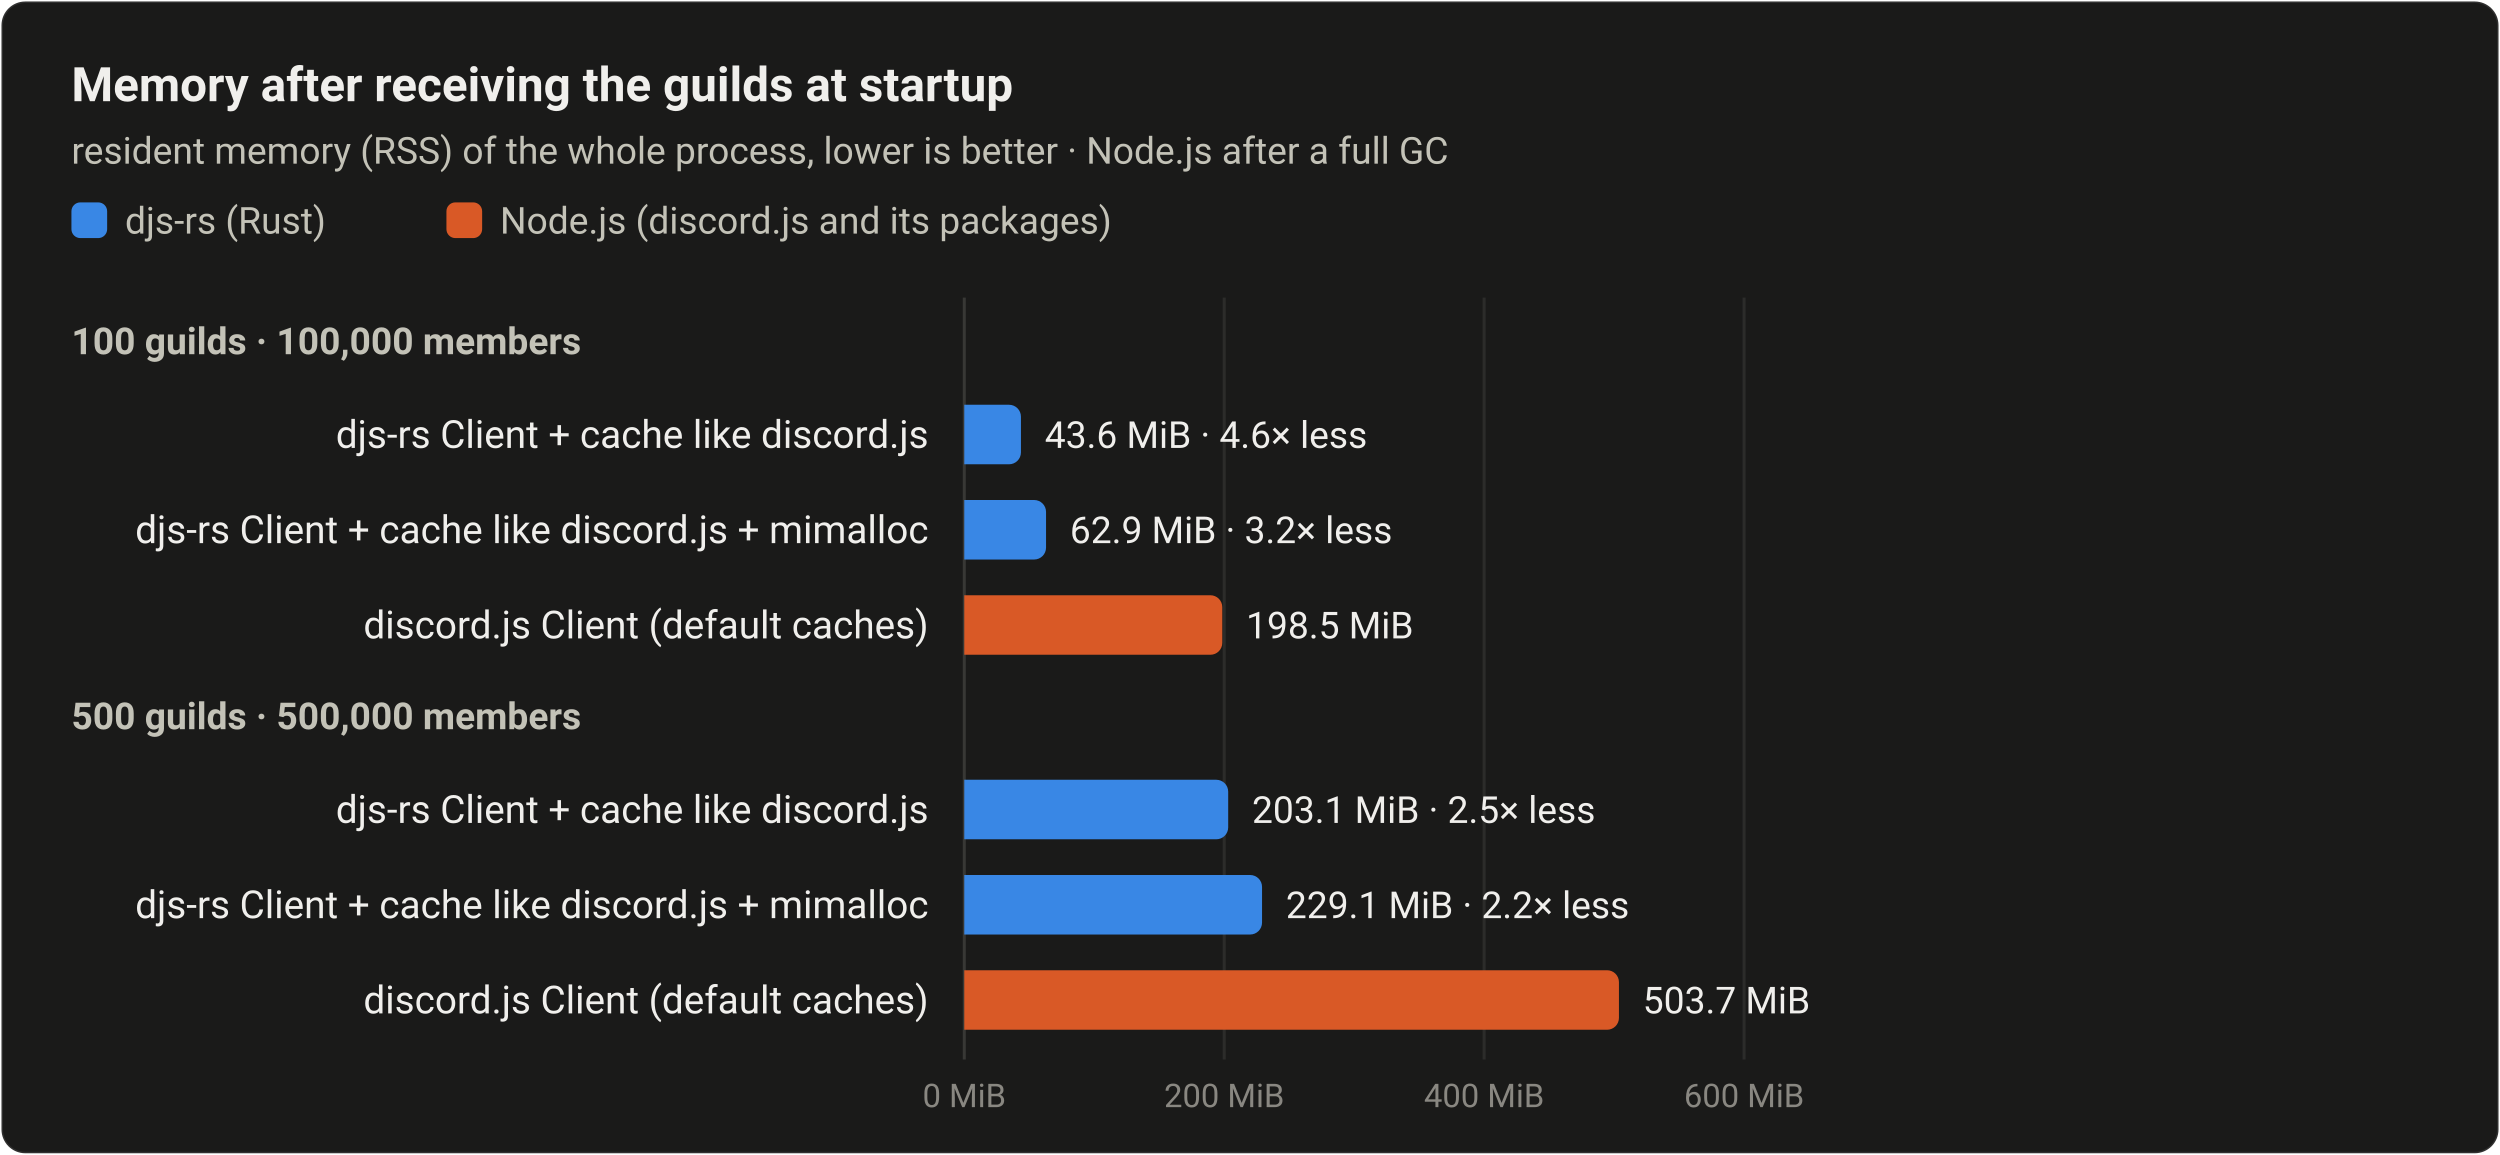
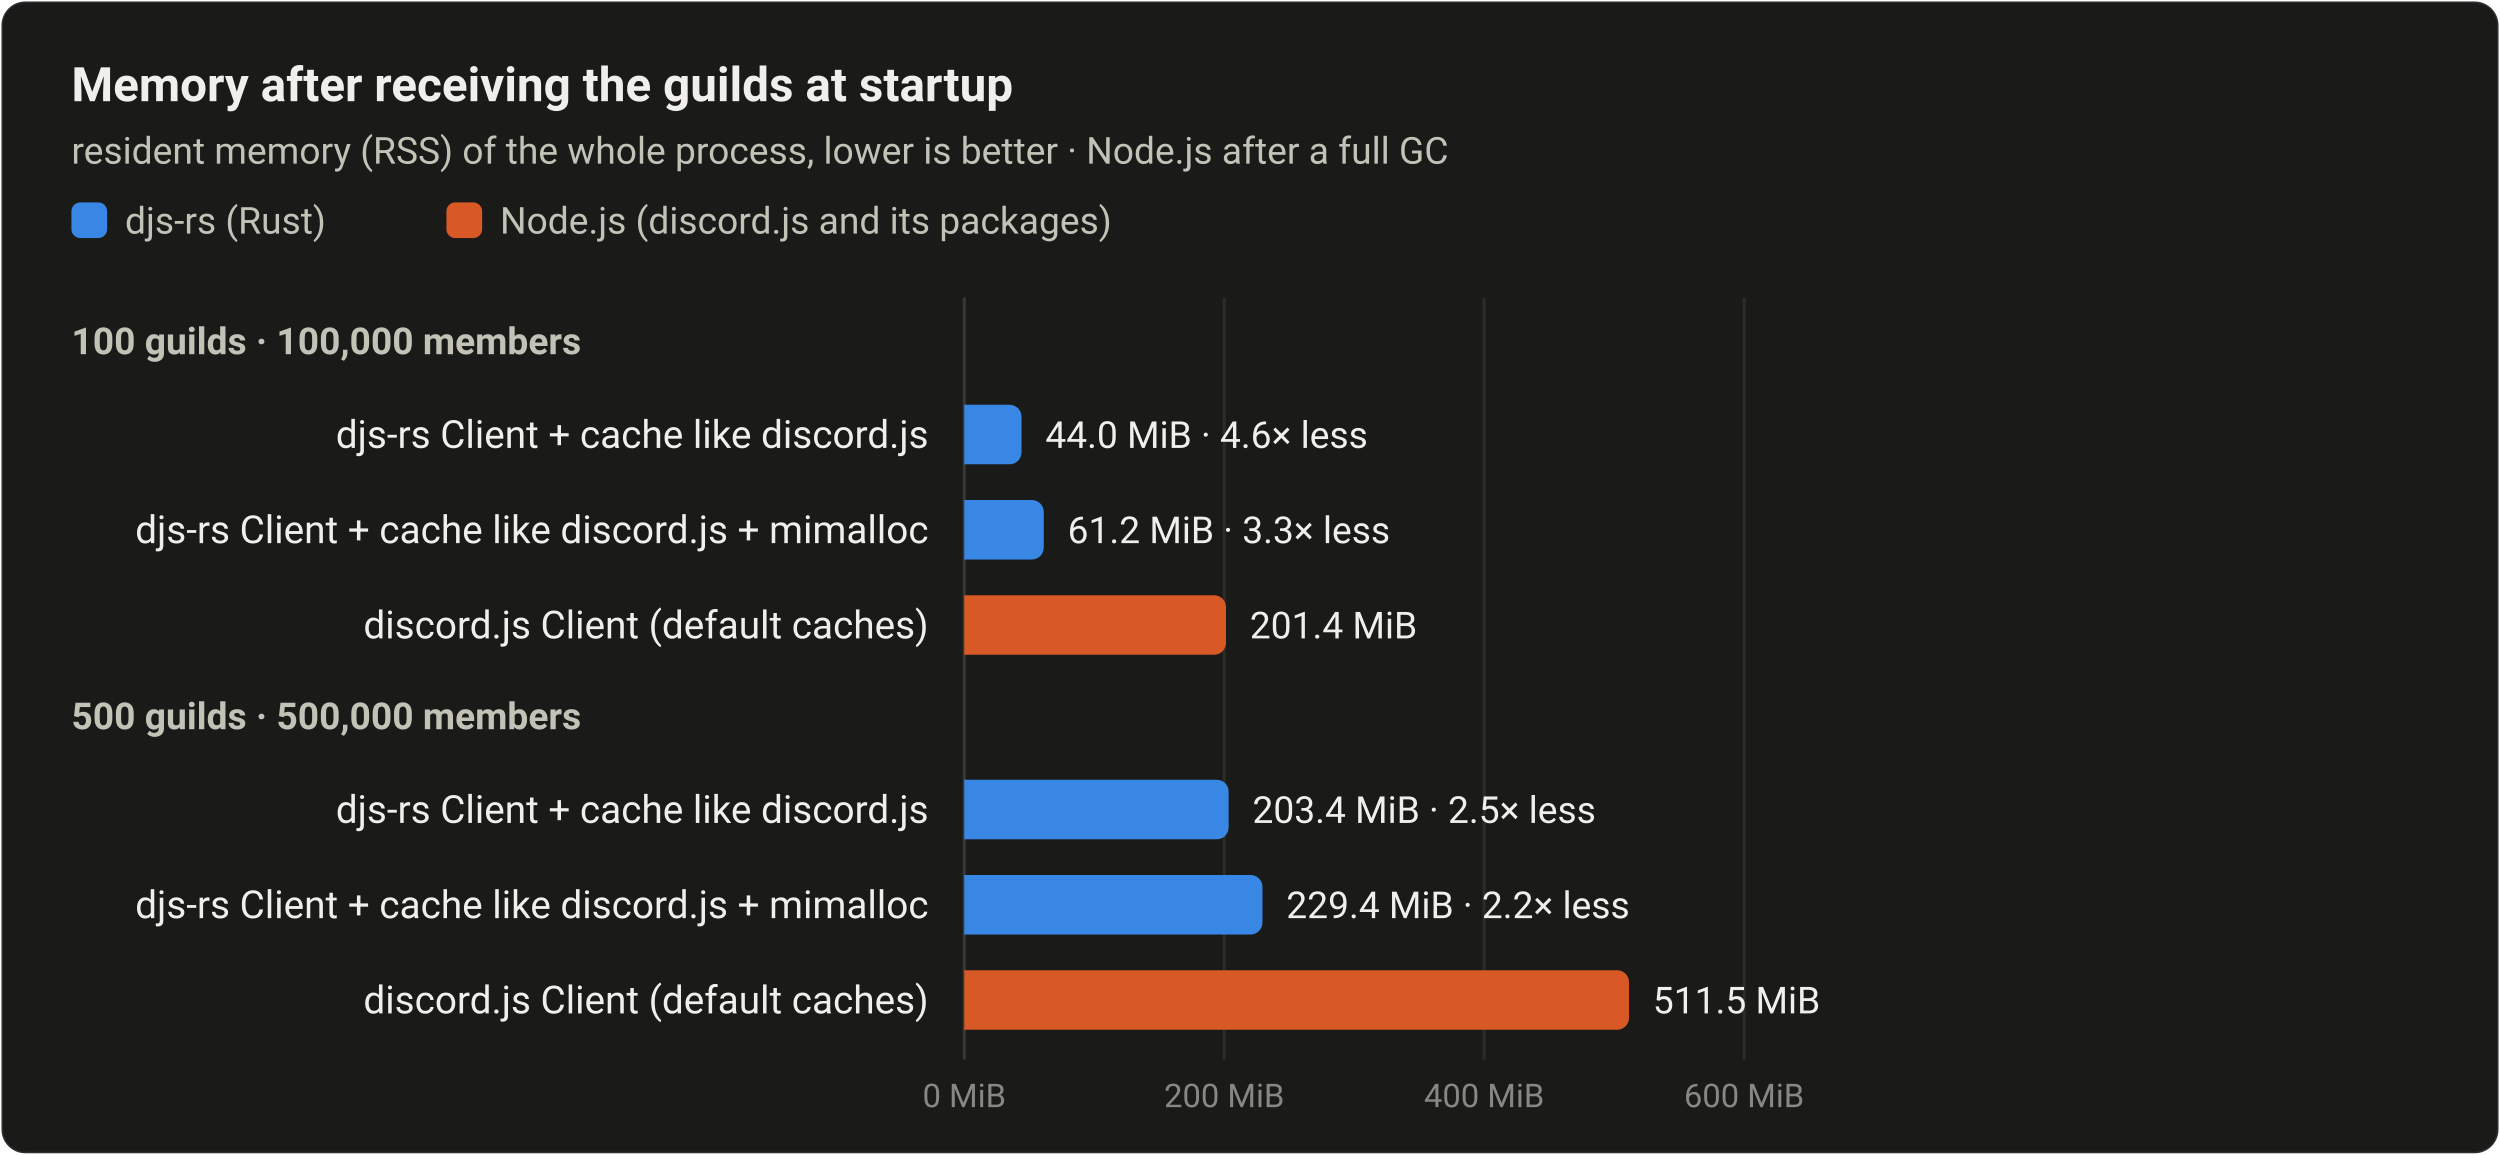
<svg xmlns="http://www.w3.org/2000/svg" width="840" height="388" viewBox="0 0 840 388" role="img" aria-labelledby="title desc" font-family="system-ui, -apple-system, &quot;Segoe UI&quot;, Roboto, sans-serif">
  <rect x="0.5" y="0.5" width="839" height="387" rx="8" fill="#1a1a19" stroke="rgba(255,255,255,0.10)" />
  <text x="24" y="34" font-size="16" font-weight="600" fill="#f0efec">Memory after receiving the guilds at startup</text>
  <text x="24" y="55" font-size="12.5" fill="#c3c2b7">resident memory (RSS) of the whole process, lower is better · Node.js after a full GC</text>
  <rect x="24" y="68" width="12" height="12" rx="3" fill="#3987e5" />
  <text x="42" y="78.5" font-size="12.5" fill="#c3c2b7">djs-rs (Rust)</text>
  <rect x="150" y="68" width="12" height="12" rx="3" fill="#d95926" />
  <text x="168" y="78.5" font-size="12.5" fill="#c3c2b7">Node.js (discord.js and its packages)</text>
  <line x1="324" y1="100" x2="324" y2="356" stroke="#383835" stroke-width="1" />
  <text x="324" y="372" font-size="11" text-anchor="middle" fill="#898781" style="font-variant-numeric: tabular-nums">0 MiB</text>
  <line x1="411.333" y1="100" x2="411.333" y2="356" stroke="#2c2c2a" stroke-width="1" />
  <text x="411.333" y="372" font-size="11" text-anchor="middle" fill="#898781" style="font-variant-numeric: tabular-nums">200 MiB</text>
  <line x1="498.667" y1="100" x2="498.667" y2="356" stroke="#2c2c2a" stroke-width="1" />
  <text x="498.667" y="372" font-size="11" text-anchor="middle" fill="#898781" style="font-variant-numeric: tabular-nums">400 MiB</text>
  <line x1="586" y1="100" x2="586" y2="356" stroke="#2c2c2a" stroke-width="1" />
  <text x="586" y="372" font-size="11" text-anchor="middle" fill="#898781" style="font-variant-numeric: tabular-nums">600 MiB</text>
  <text x="24" y="119" font-size="12.5" font-weight="600" fill="#c3c2b7">100 guilds · 100,000 members</text>
  <text x="312" y="150.5" font-size="13" text-anchor="end" fill="#f0efec">djs-rs Client + cache like discord.js</text>
-   <path d="M324,136H339.038A4,4 0 0 1 343.038,140V152A4,4 0 0 1 339.038,156H324Z" fill="#3987e5" />
-   <text x="351.038" y="150.5" font-size="12.5" fill="#f0efec" style="font-variant-numeric: tabular-nums">43.6 MiB · 4.6× less</text>
+   <path d="M324,136H339.224A4,4 0 0 1 343.224,140V152A4,4 0 0 1 339.224,156H324Z" fill="#3987e5" />
+   <text x="351.224" y="150.5" font-size="12.5" fill="#f0efec" style="font-variant-numeric: tabular-nums">44.0 MiB · 4.6× less</text>
  <text x="312" y="182.5" font-size="13" text-anchor="end" fill="#f0efec">djs-rs Client + cache like discord.js + mimalloc</text>
-   <path d="M324,168H347.471A4,4 0 0 1 351.471,172V184A4,4 0 0 1 347.471,188H324Z" fill="#3987e5" />
-   <text x="359.471" y="182.5" font-size="12.5" fill="#f0efec" style="font-variant-numeric: tabular-nums">62.9 MiB · 3.2× less</text>
+   <path d="M324,168H346.71A4,4 0 0 1 350.71,172V184A4,4 0 0 1 346.71,188H324Z" fill="#3987e5" />
+   <text x="358.71" y="182.5" font-size="12.5" fill="#f0efec" style="font-variant-numeric: tabular-nums">61.2 MiB · 3.3× less</text>
  <text x="312" y="214.5" font-size="13" text-anchor="end" fill="#f0efec">discord.js Client (default caches)</text>
-   <path d="M324,200H406.687A4,4 0 0 1 410.687,204V216A4,4 0 0 1 406.687,220H324Z" fill="#d95926" />
-   <text x="418.687" y="214.5" font-size="12.5" fill="#f0efec" style="font-variant-numeric: tabular-nums">198.5 MiB</text>
+   <path d="M324,200H407.929A4,4 0 0 1 411.929,204V216A4,4 0 0 1 407.929,220H324Z" fill="#d95926" />
+   <text x="419.929" y="214.5" font-size="12.5" fill="#f0efec" style="font-variant-numeric: tabular-nums">201.4 MiB</text>
  <text x="24" y="245" font-size="12.5" font-weight="600" fill="#c3c2b7">500 guilds · 500,000 members</text>
  <text x="312" y="276.5" font-size="13" text-anchor="end" fill="#f0efec">djs-rs Client + cache like discord.js</text>
-   <path d="M324,262H408.672A4,4 0 0 1 412.672,266V278A4,4 0 0 1 408.672,282H324Z" fill="#3987e5" />
-   <text x="420.672" y="276.5" font-size="12.5" fill="#f0efec" style="font-variant-numeric: tabular-nums">203.1 MiB · 2.5× less</text>
+   <path d="M324,262H408.821A4,4 0 0 1 412.821,266V278A4,4 0 0 1 408.821,282H324Z" fill="#3987e5" />
+   <text x="420.821" y="276.5" font-size="12.5" fill="#f0efec" style="font-variant-numeric: tabular-nums">203.4 MiB · 2.5× less</text>
  <text x="312" y="308.5" font-size="13" text-anchor="end" fill="#f0efec">djs-rs Client + cache like discord.js + mimalloc</text>
-   <path d="M324,294H420.046A4,4 0 0 1 424.046,298V310A4,4 0 0 1 420.046,314H324Z" fill="#3987e5" />
-   <text x="432.046" y="308.5" font-size="12.5" fill="#f0efec" style="font-variant-numeric: tabular-nums">229.1 MiB · 2.2× less</text>
+   <path d="M324,294H420.186A4,4 0 0 1 424.186,298V310A4,4 0 0 1 420.186,314H324Z" fill="#3987e5" />
+   <text x="432.186" y="308.5" font-size="12.5" fill="#f0efec" style="font-variant-numeric: tabular-nums">229.4 MiB · 2.2× less</text>
  <text x="312" y="340.5" font-size="13" text-anchor="end" fill="#f0efec">discord.js Client (default caches)</text>
-   <path d="M324,326H539.967A4,4 0 0 1 543.967,330V342A4,4 0 0 1 539.967,346H324Z" fill="#d95926" />
-   <text x="551.967" y="340.5" font-size="12.5" fill="#f0efec" style="font-variant-numeric: tabular-nums">503.7 MiB</text>
+   <path d="M324,326H543.357A4,4 0 0 1 547.357,330V342A4,4 0 0 1 543.357,346H324Z" fill="#d95926" />
+   <text x="555.357" y="340.5" font-size="12.5" fill="#f0efec" style="font-variant-numeric: tabular-nums">511.5 MiB</text>
</svg>
